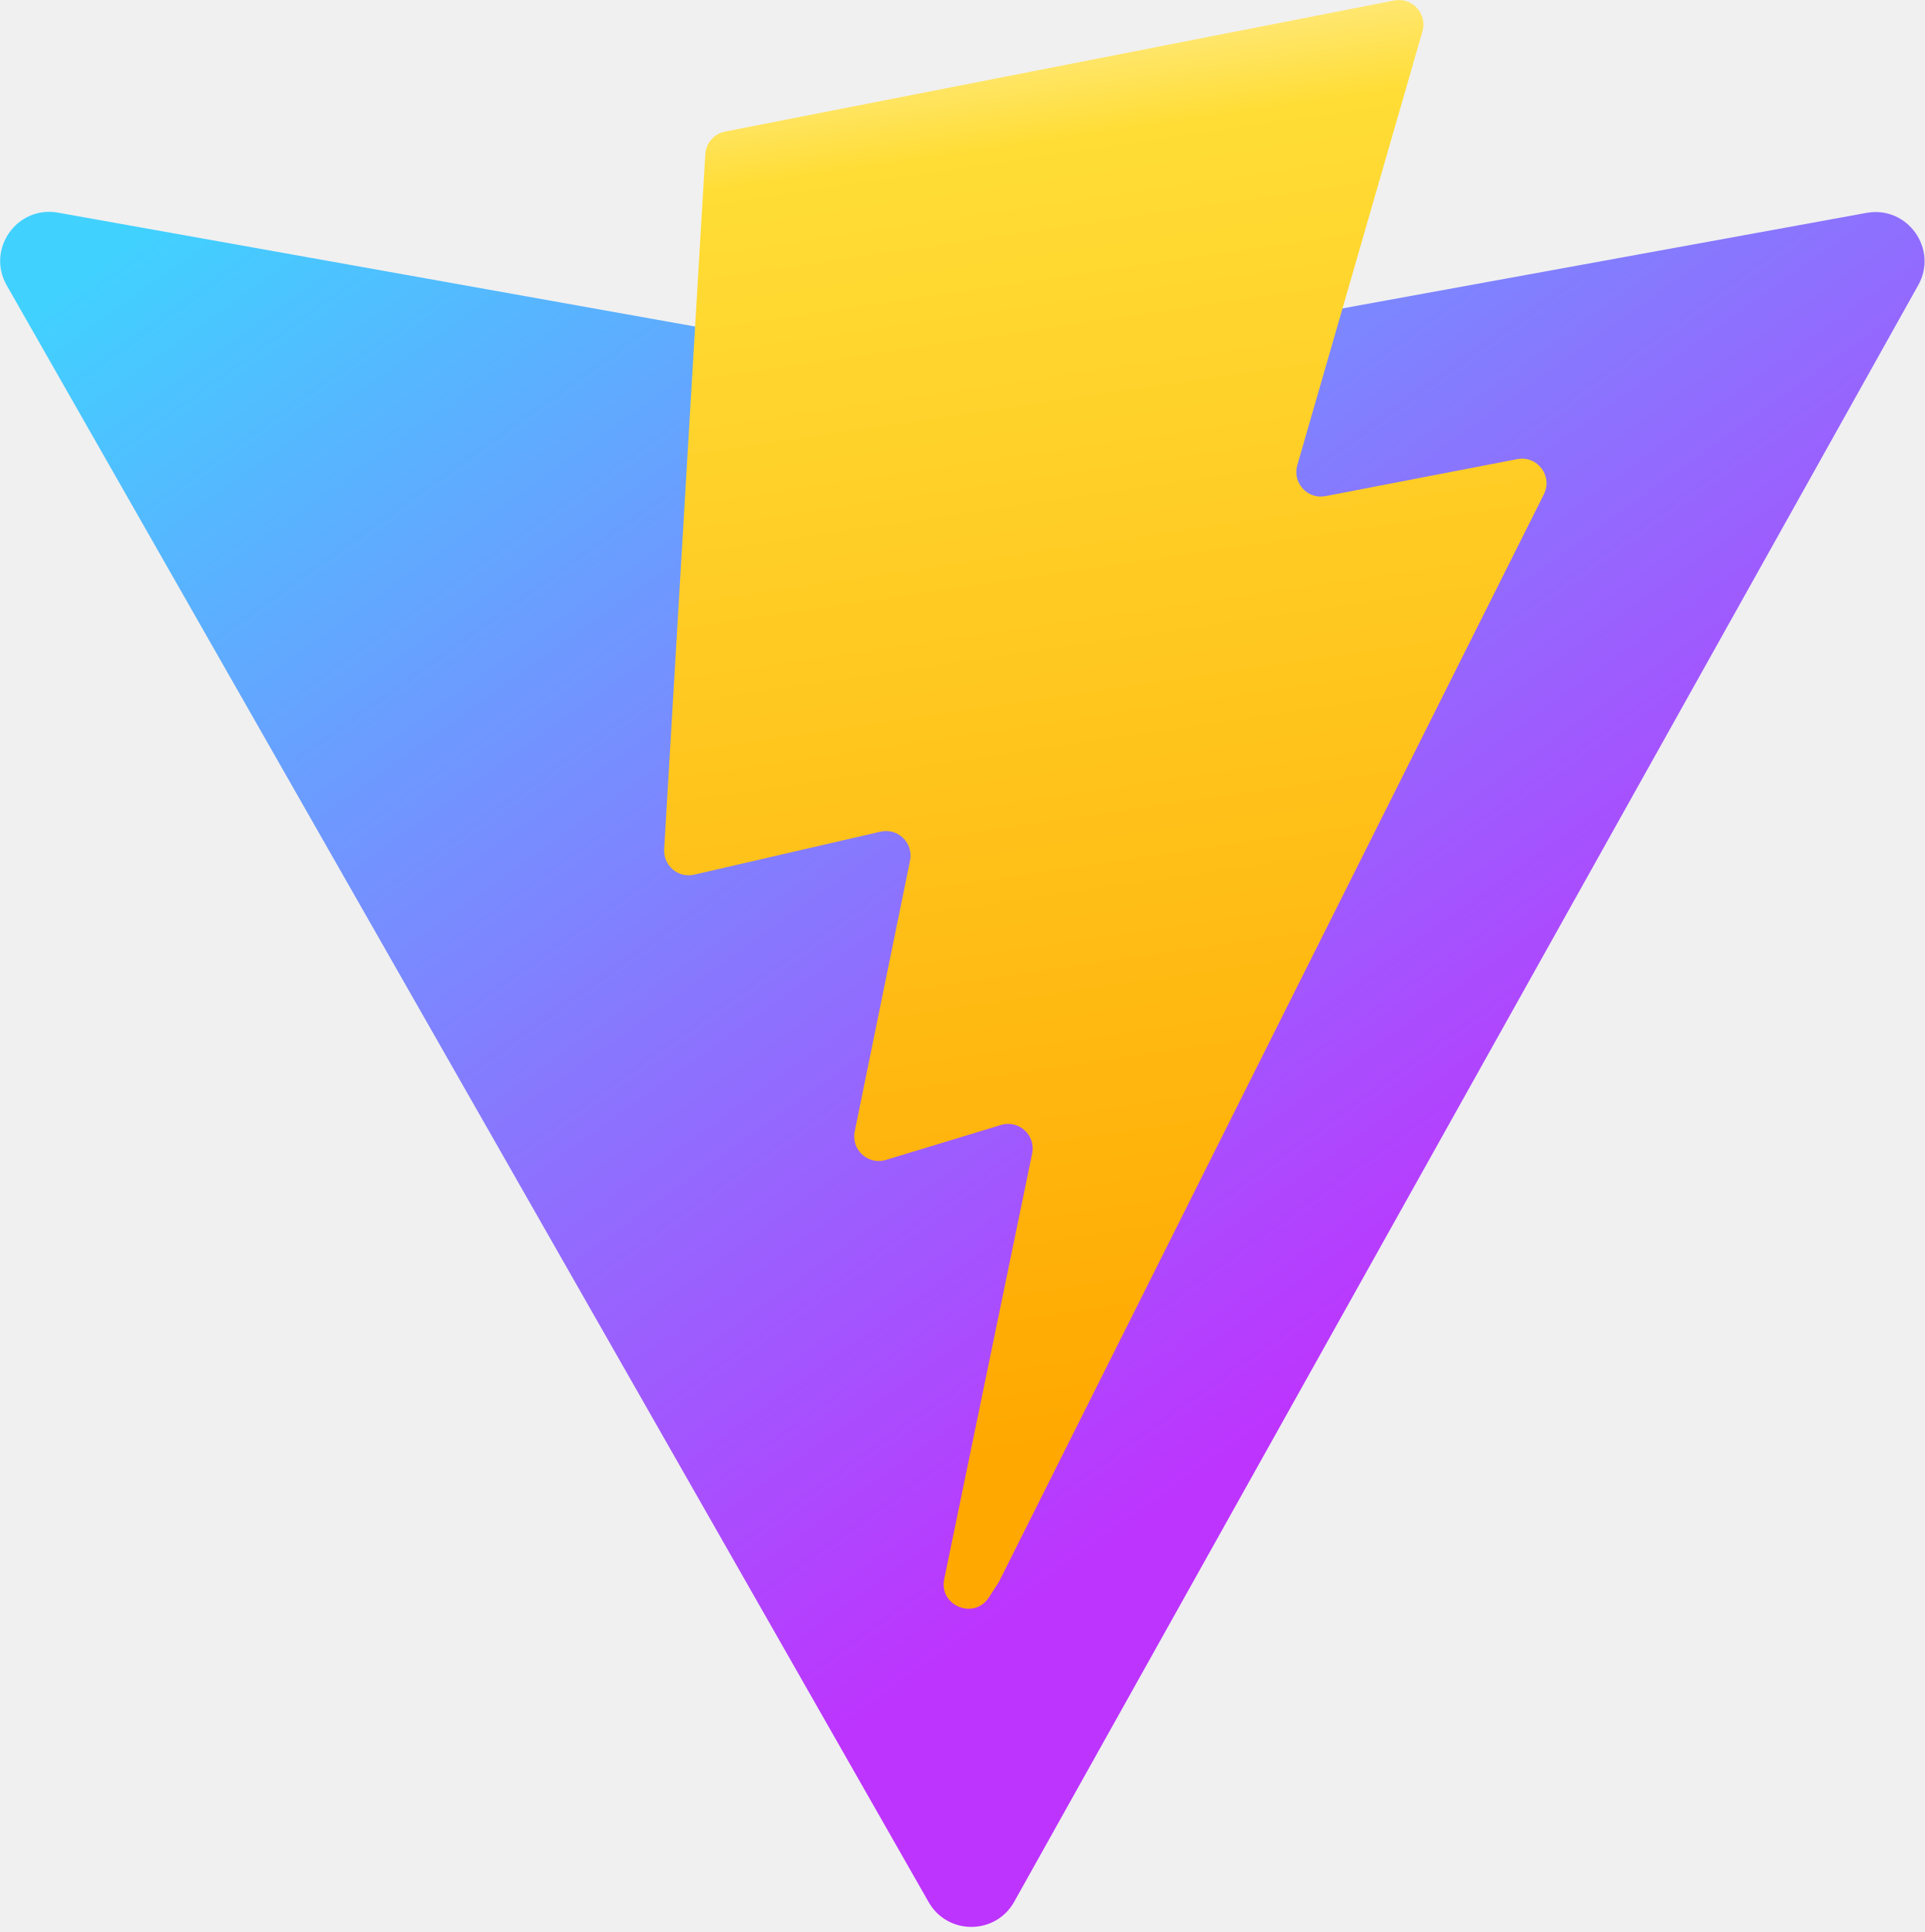
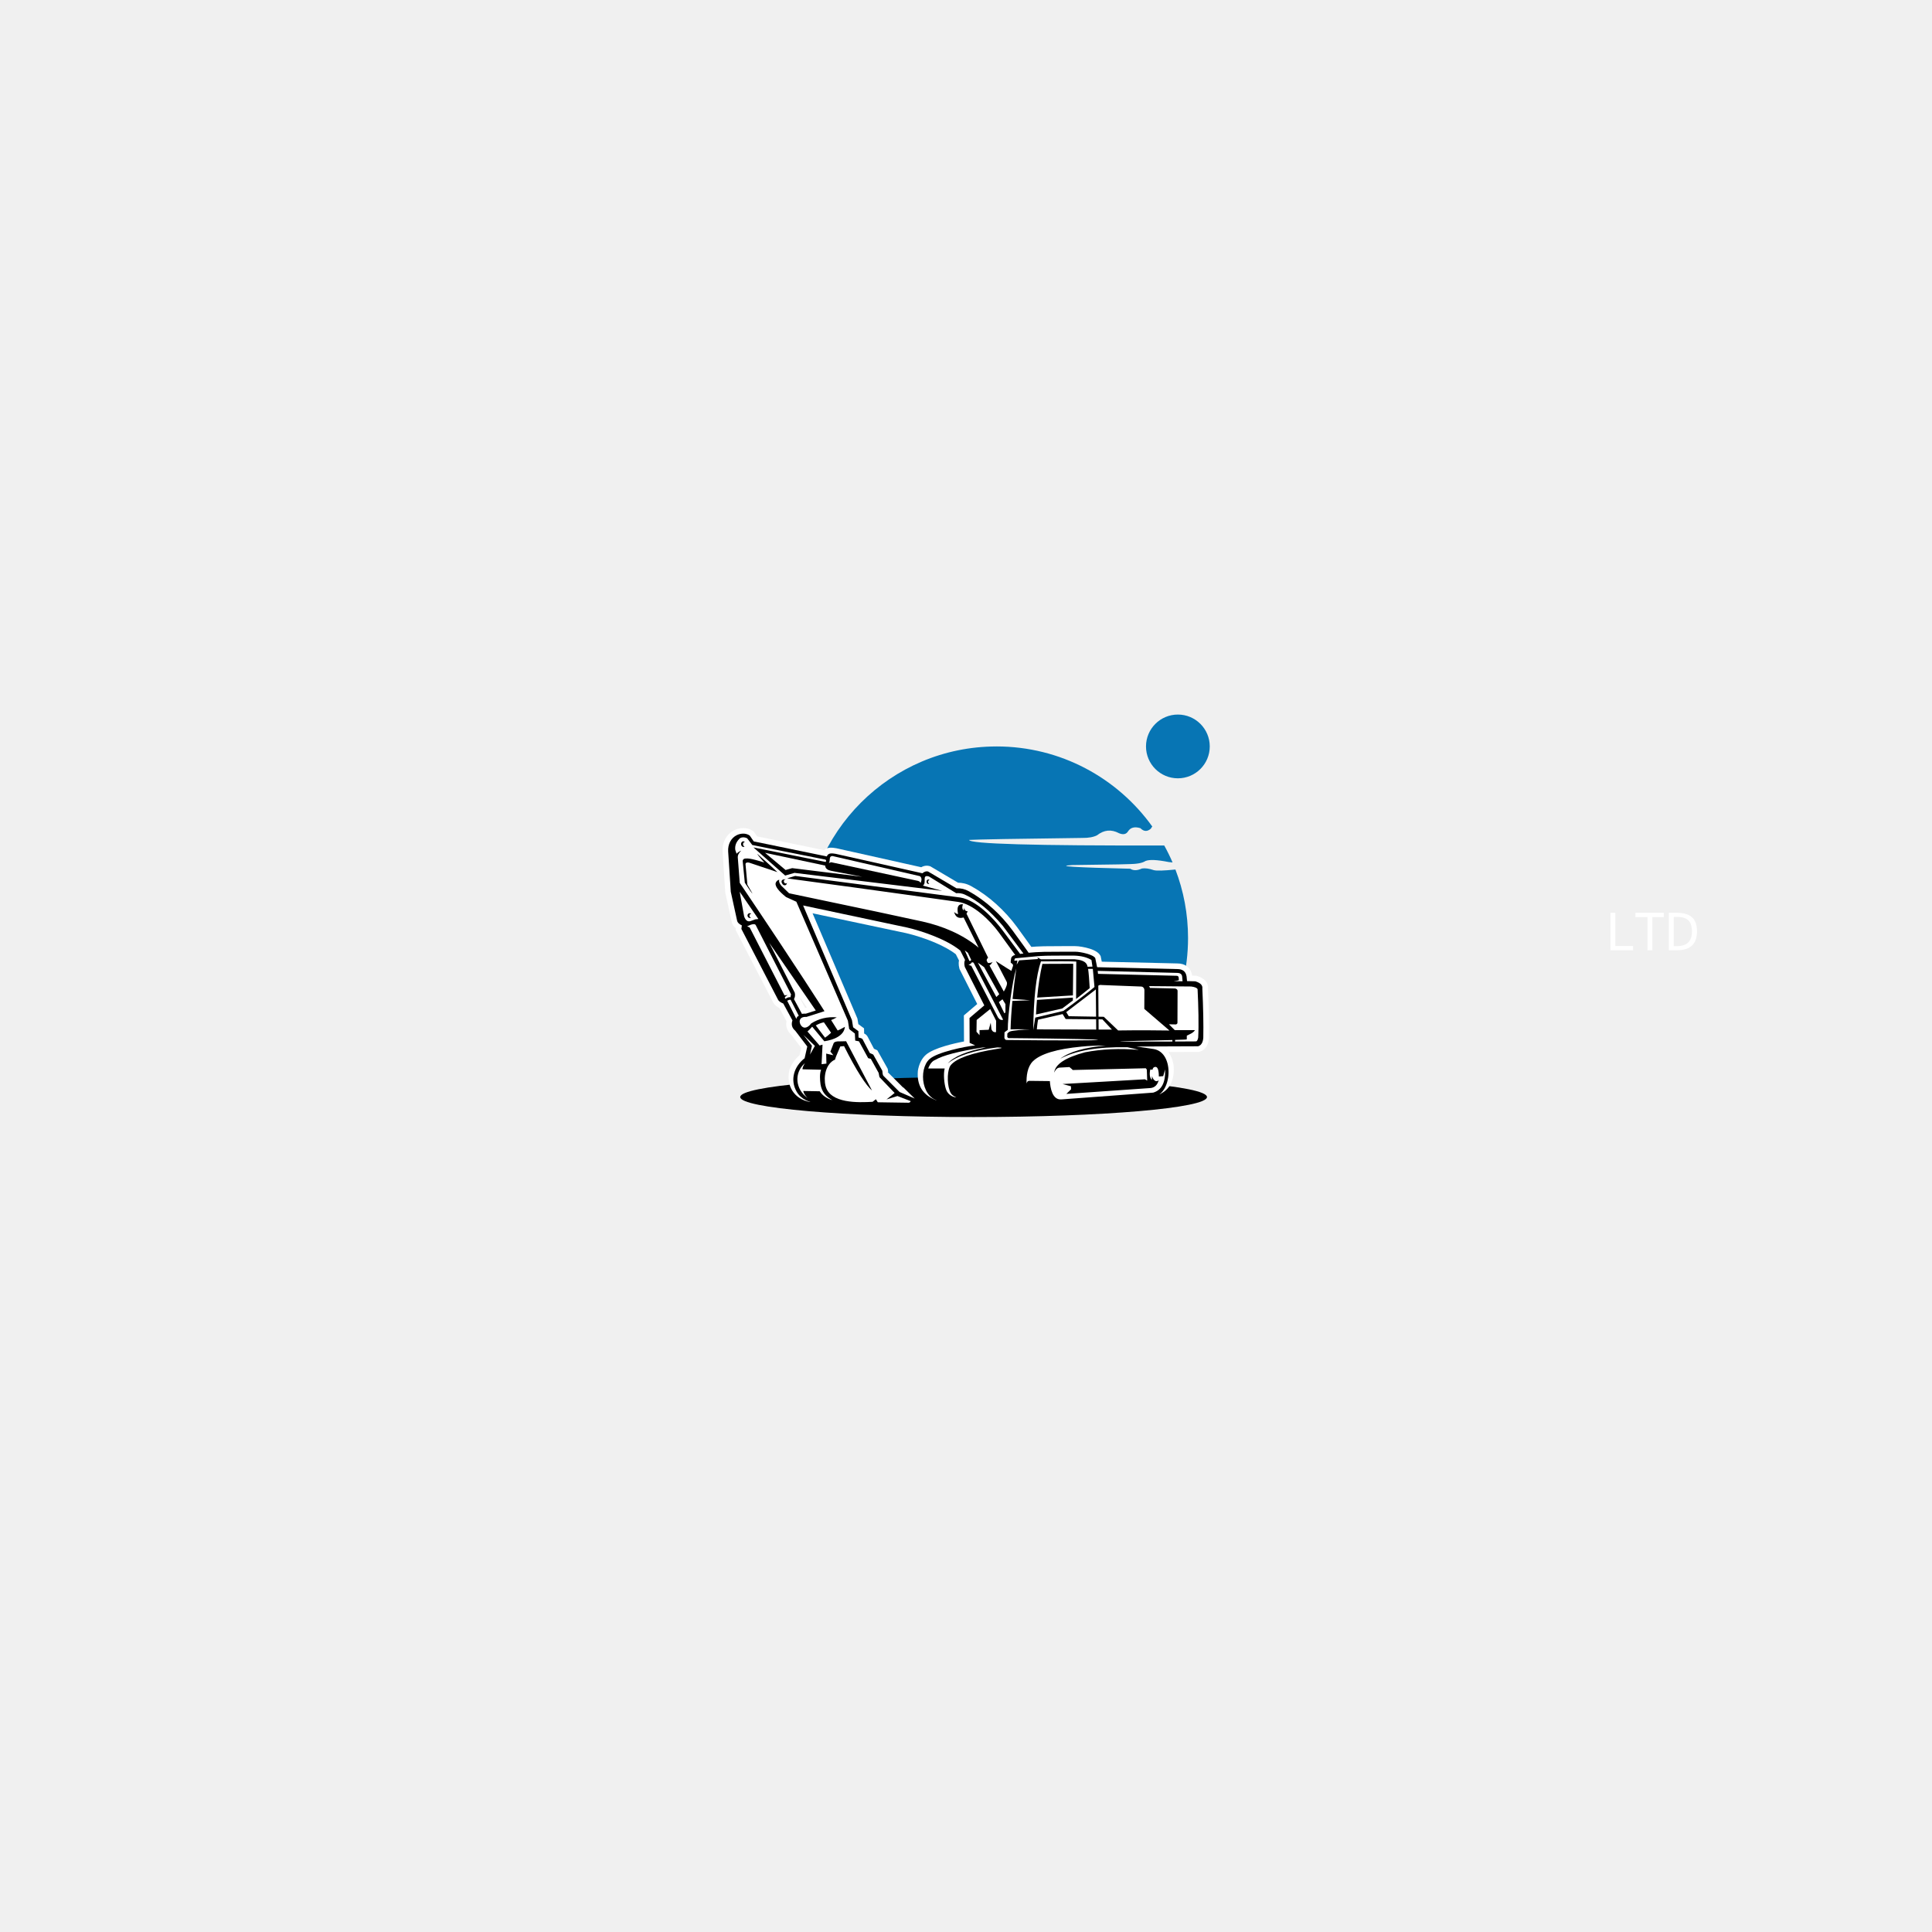
- <svg xmlns="http://www.w3.org/2000/svg" aria-hidden="true" role="img" class="iconify iconify--logos" width="31.88" height="32" preserveAspectRatio="xMidYMid meet" viewBox="0 0 256 257">
+ <svg xmlns="http://www.w3.org/2000/svg" width="500" zoomAndPan="magnify" viewBox="0 0 375 375" height="500" preserveAspectRatio="xMidYMid meet" version="1.2">
  <defs>
-     <linearGradient id="IconifyId1813088fe1fbc01fb466" x1="-.828%" x2="57.636%" y1="7.652%" y2="78.411%">
-       <stop offset="0%" stop-color="#41D1FF" />
-       <stop offset="100%" stop-color="#BD34FE" />
-     </linearGradient>
-     <linearGradient id="IconifyId1813088fe1fbc01fb467" x1="43.376%" x2="50.316%" y1="2.242%" y2="89.03%">
-       <stop offset="0%" stop-color="#FFEA83" />
-       <stop offset="8.333%" stop-color="#FFDD35" />
-       <stop offset="100%" stop-color="#FFA800" />
-     </linearGradient>
+     <clipPath id="9502b917fc">
+       <path d="M 156 144.883 L 231 144.883 L 231 212 L 156 212 Z M 156 144.883 " />
+     </clipPath>
+     <clipPath id="c1e69b9c64">
+       <path d="M 143 209 L 234.688 209 L 234.688 216.883 L 143 216.883 Z M 143 209 " />
+     </clipPath>
+     <clipPath id="af72b6d8d1">
+       <path d="M 140.188 160 L 234.688 160 L 234.688 214 L 140.188 214 Z M 140.188 160 " />
+     </clipPath>
+     <clipPath id="078bff04ec">
+       <path d="M 222.438 138.695 L 234.812 138.695 L 234.812 151.07 L 222.438 151.07 Z M 222.438 138.695 " />
+     </clipPath>
+     <clipPath id="9ed76140de">
+       <path d="M 228.625 138.695 C 225.207 138.695 222.438 141.469 222.438 144.883 C 222.438 148.301 225.207 151.07 228.625 151.07 C 232.043 151.07 234.812 148.301 234.812 144.883 C 234.812 141.469 232.043 138.695 228.625 138.695 Z M 228.625 138.695 " />
+     </clipPath>
  </defs>
-   <path fill="url(#IconifyId1813088fe1fbc01fb466)" d="M255.153 37.938L134.897 252.976c-2.483 4.44-8.862 4.466-11.382.048L.875 37.958c-2.746-4.814 1.371-10.646 6.827-9.67l120.385 21.517a6.537 6.537 0 0 0 2.322-.004l117.867-21.483c5.438-.991 9.574 4.796 6.877 9.62Z" />
-   <path fill="url(#IconifyId1813088fe1fbc01fb467)" d="M185.432.063L96.44 17.501a3.268 3.268 0 0 0-2.634 3.014l-5.474 92.456a3.268 3.268 0 0 0 3.997 3.378l24.777-5.718c2.318-.535 4.413 1.507 3.936 3.838l-7.361 36.047c-.495 2.426 1.782 4.5 4.151 3.78l15.304-4.649c2.372-.72 4.652 1.36 4.15 3.788l-11.698 56.621c-.732 3.542 3.979 5.473 5.943 2.437l1.313-2.028l72.516-144.72c1.215-2.423-.88-5.186-3.54-4.672l-25.505 4.922c-2.396.462-4.435-1.77-3.759-4.114l16.646-57.705c.677-2.35-1.37-4.583-3.769-4.113Z" />
+   <g id="9bc8c499ee">
+     <g clip-rule="nonzero" clip-path="url(#9502b917fc)">
+       <path style=" stroke:none;fill-rule:evenodd;fill:#0775b4;fill-opacity:1;" d="M 193.414 144.887 C 172.879 144.887 156.23 161.535 156.23 182.07 C 156.23 194.125 161.969 204.84 170.859 211.629 L 215.969 211.629 C 224.859 204.836 230.598 194.125 230.598 182.07 C 230.598 177.387 229.73 172.902 228.148 168.773 C 225.883 169.004 224.484 169.043 223.949 168.895 C 223.047 168.582 222.273 168.473 221.637 168.578 C 220.746 168.992 219.996 169.008 219.387 168.621 C 208.559 168.363 204.793 168.125 208.094 167.906 C 215.945 167.824 220.09 167.738 220.527 167.645 C 221.219 167.57 221.746 167.438 222.102 167.25 C 222.672 166.844 223.984 166.82 226.035 167.172 C 226.609 167.297 227.133 167.375 227.594 167.402 C 227.109 166.273 226.57 165.176 225.977 164.109 C 200.746 164.16 188.121 163.801 188.109 163.027 C 189.742 162.934 197.059 162.801 210.07 162.641 C 211.285 162.656 212.242 162.484 212.934 162.129 C 214.293 161.066 215.715 160.93 217.195 161.727 C 218.02 162.07 218.605 161.941 218.969 161.34 C 219.445 160.609 220.238 160.41 221.348 160.746 C 222.016 161.426 222.695 161.453 223.387 160.836 C 223.465 160.676 223.559 160.539 223.66 160.43 C 216.914 151.016 205.883 144.883 193.418 144.883 Z M 193.414 144.887 " />
+     </g>
+     <g clip-rule="nonzero" clip-path="url(#c1e69b9c64)">
+       <path style=" stroke:none;fill-rule:evenodd;fill:#000000;fill-opacity:1;" d="M 188.973 209.051 C 213.992 209.051 234.273 210.789 234.273 212.934 C 234.273 215.078 213.988 216.816 188.973 216.816 C 163.953 216.816 143.676 215.078 143.676 212.934 C 143.676 210.789 163.957 209.051 188.973 209.051 Z M 188.973 209.051 " />
+     </g>
+     <g clip-rule="nonzero" clip-path="url(#af72b6d8d1)">
+       <path style=" stroke:none;fill-rule:evenodd;fill:#ffffff;fill-opacity:1;" d="M 146.414 161.555 L 146.953 162.34 L 159.969 165.016 C 160.613 164.371 161.531 164.516 162.344 164.648 L 162.348 164.648 L 162.426 164.664 L 178.812 168.328 C 178.965 168.242 179.117 168.176 179.277 168.125 C 179.66 168.008 180.039 168 180.418 168.105 L 180.57 168.145 L 180.688 168.219 L 185.949 171.328 C 186.379 171.34 186.77 171.383 187.152 171.473 C 187.637 171.586 188.102 171.77 188.586 172.043 C 190.289 172.992 191.891 174.152 193.352 175.469 C 194.871 176.836 196.246 178.359 197.43 179.977 C 198.777 181.82 199.715 183.121 200.188 183.793 C 200.48 183.77 200.812 183.746 201.16 183.723 C 201.645 183.695 202.176 183.672 202.645 183.668 C 204.352 183.652 205.652 183.645 206.645 183.641 C 207.625 183.637 208.293 183.641 208.746 183.645 C 209.402 183.648 210.59 183.84 211.555 184.148 C 212.441 184.434 213.23 184.863 213.551 185.441 L 213.633 185.586 L 213.668 185.75 L 213.852 186.66 L 228.504 187.004 C 229.273 187 229.91 187.191 230.406 187.578 C 230.938 187.988 231.27 188.578 231.395 189.34 L 231.398 189.363 L 232.035 189.383 L 232.184 189.387 L 232.316 189.426 C 233 189.629 233.527 189.914 233.887 190.289 C 234.336 190.754 234.535 191.305 234.473 191.934 C 234.555 193.758 234.617 195.473 234.645 197.07 C 234.676 198.676 234.68 200.137 234.652 201.457 L 234.652 201.523 C 234.605 202.152 234.449 202.684 234.188 203.105 C 233.879 203.617 233.441 203.957 232.875 204.129 L 232.719 204.176 L 232.555 204.176 L 226.777 204.195 C 227.066 204.594 227.305 205.047 227.48 205.535 C 227.613 205.906 227.719 206.301 227.789 206.703 C 228.039 209.555 227.133 211.449 225.07 212.402 C 225.07 212.402 213.598 211.891 190.648 210.871 C 190.648 210.871 187.645 211.754 181.645 213.527 C 179.082 212.531 177.918 210.633 178.16 207.828 C 178.359 206.594 178.883 205.469 179.711 204.738 C 180.469 204.07 181.883 203.488 183.434 203.027 C 184.648 202.664 185.969 202.363 187.113 202.148 L 187.09 197.602 L 187.086 197.09 L 187.469 196.766 L 189.68 194.879 L 186.289 188.176 L 186.242 188.078 L 186.211 187.961 C 186.113 187.59 186.07 187.238 186.082 186.91 C 186.086 186.746 186.105 186.586 186.141 186.434 L 185.523 185.215 C 184.484 184.398 183.105 183.664 181.672 183.043 C 179.59 182.137 177.402 181.477 175.898 181.125 L 157.719 177.27 L 166.375 197.582 L 166.426 197.703 L 166.449 197.832 L 166.605 198.785 L 167.273 199.277 L 167.707 199.594 L 167.719 200.141 L 167.727 200.594 C 168.012 200.734 168.223 200.918 168.359 201.141 L 168.395 201.203 L 169.637 203.562 L 169.949 203.707 L 170.285 203.855 L 170.461 204.168 L 172.219 207.297 L 172.297 207.438 L 172.336 207.617 C 172.375 207.809 172.387 207.945 172.398 208.086 L 172.355 208.09 L 172.352 208.086 L 172.297 208.09 L 172.352 208.086 C 172.293 208.066 172.211 208.008 172.293 208.086 L 172.301 208.094 L 175.258 211.055 L 175.375 211.102 L 177.559 213.242 C 177.559 213.242 170.789 213.465 157.254 213.902 C 154.137 213.371 152.48 210.68 153.238 207.617 C 153.617 206.555 154.297 205.59 155.199 204.812 L 155.523 203.395 L 153.566 200.824 C 153.129 200.434 152.84 199.98 152.699 199.465 C 152.59 199.062 152.578 198.641 152.66 198.207 L 151.262 195.645 C 151.07 195.547 150.902 195.445 150.754 195.336 C 150.453 195.113 150.223 194.859 150.074 194.57 L 150.07 194.566 L 142.945 180.816 L 142.785 180.512 L 142.832 180.184 C 142.727 180.102 142.633 180.016 142.551 179.926 C 142.254 179.613 142.07 179.25 142 178.848 L 140.789 173.324 L 140.773 173.254 L 140.766 173.16 L 140.258 165.344 C 140.195 164.449 140.383 163.586 140.77 162.859 C 141.168 162.105 141.777 161.492 142.551 161.121 C 143.078 160.867 143.73 160.707 144.391 160.727 C 144.988 160.746 145.602 160.91 146.137 161.281 L 146.301 161.398 L 146.418 161.566 Z M 156.609 195.543 L 155.352 193.711 C 155.34 193.758 155.328 193.809 155.312 193.855 L 156.281 195.645 L 156.289 195.645 Z M 152.57 167.516 L 152.738 167.66 L 152.953 167.598 Z M 152.57 167.516 " />
+     </g>
+     <path style=" stroke:none;fill-rule:evenodd;fill:#000000;fill-opacity:1;" d="M 145.516 162.176 L 146.301 163.316 L 160.484 166.234 C 160.754 165.488 161.531 165.621 162.191 165.727 C 173.422 168.238 179.035 169.5 179.035 169.5 C 179.422 169.176 179.789 169.059 180.133 169.156 C 183.895 171.379 185.645 172.414 185.645 172.414 C 186.574 172.402 187.27 172.559 188.059 172.996 C 191.383 174.848 194.305 177.555 196.547 180.617 C 198.562 183.363 199.66 184.93 199.66 184.93 C 200.246 184.871 201.688 184.766 202.652 184.754 C 206.078 184.723 207.84 184.727 208.738 184.73 C 209.73 184.734 212.199 185.262 212.59 185.969 C 212.863 187.312 212.949 187.73 212.949 187.73 C 223.309 187.973 228.484 188.098 228.484 188.098 C 229.547 188.086 230.156 188.559 230.312 189.516 C 230.375 190.125 230.402 190.43 230.402 190.43 C 231.469 190.461 232.004 190.473 232.004 190.473 C 233.008 190.77 233.465 191.242 233.375 191.891 C 233.547 195.637 233.613 198.816 233.559 201.438 C 233.488 202.352 233.152 202.898 232.555 203.082 C 224.543 203.113 220.543 203.129 220.543 203.129 C 222.094 203.355 223.242 203.492 223.973 203.625 C 228.078 204.355 227.496 212.539 223.773 212.914 C 218.441 213.473 212.801 213.965 206.844 214.391 C 206.191 214.434 205.602 214.445 204.949 214.445 C 203.031 214.445 201.934 214.445 201.25 214.445 C 200.434 214.445 199.609 214.227 199.121 213.406 C 190.441 213.742 186.355 213.898 186.355 213.898 C 184.562 213.84 183.617 213.812 182.926 213.789 C 178.84 213.66 178.184 207.531 180.434 205.555 C 181.953 204.219 187.227 203.133 189.277 202.91 C 188.562 202.578 188.203 202.41 188.203 202.41 C 188.191 199.195 188.184 197.59 188.184 197.59 L 191.051 195.145 L 187.266 187.676 C 187.125 187.133 187.141 186.688 187.312 186.324 C 186.641 185 186.391 184.504 186.391 184.504 C 183.711 182.293 178.82 180.672 176.121 180.047 C 162.625 177.184 155.883 175.75 155.883 175.75 C 162.203 190.582 165.363 198 165.363 198 C 165.516 198.93 165.59 199.395 165.59 199.395 C 166.277 199.898 166.617 200.148 166.617 200.148 C 166.633 200.969 166.641 201.383 166.641 201.383 C 167.086 201.48 167.348 201.59 167.418 201.699 C 168.359 203.496 168.832 204.395 168.832 204.395 C 169.277 204.594 169.496 204.691 169.496 204.691 C 170.672 206.781 171.254 207.82 171.254 207.82 C 171.324 208.172 171.27 208.613 171.504 208.848 C 173.578 210.918 174.613 211.957 174.613 211.957 C 176.98 212.984 178.168 213.496 178.168 213.496 C 178.031 213.934 177.699 214.453 177.426 214.695 C 172.711 214.766 169.965 214.73 169.965 214.73 C 166.02 214.793 162.363 214.652 159 214.297 C 157.109 214.016 155.477 213.379 154.625 211.891 C 153.293 209.559 154.145 206.973 156.176 205.406 C 156.48 204.078 156.691 203.125 156.691 203.125 C 155.141 201.086 154.359 200.062 154.359 200.062 C 153.719 199.535 153.535 198.863 153.812 198.055 C 152.625 195.875 152.035 194.789 152.035 194.789 C 151.5 194.566 151.168 194.324 151.027 194.059 C 146.277 184.891 143.902 180.305 143.902 180.305 C 143.965 179.848 143.992 179.621 143.992 179.621 C 143.426 179.359 143.117 179.027 143.055 178.613 C 142.25 174.93 141.844 173.086 141.844 173.086 C 141.574 168.965 141.406 166.363 141.336 165.27 C 141.246 163.891 141.898 162.637 143.016 162.098 C 143.727 161.75 144.738 161.645 145.512 162.176 Z M 160.137 201.414 C 160.5 201.172 160.895 200.855 161.312 200.457 L 159.918 198.426 C 159.367 198.539 158.844 198.746 158.348 199.039 L 160.141 201.41 Z M 158.34 196.133 L 149.309 182.996 C 152.688 189.605 154.266 192.691 154.266 192.691 C 154.395 193.223 154.258 193.711 154.105 193.926 C 155.133 195.832 155.648 196.781 155.648 196.781 L 155.656 196.789 C 156.008 196.746 156.262 196.73 156.422 196.75 L 158.34 196.137 Z M 189.805 186.855 C 190.324 187.207 191.027 187.738 191.027 187.738 C 193.051 191.363 193.953 192.977 193.953 192.977 C 193.57 193.328 193.395 193.523 193.395 193.523 C 191.277 189.637 189.805 186.855 189.805 186.855 Z M 148.5 165.531 L 152.484 168.867 C 153.336 168.625 153.762 168.504 153.762 168.504 L 167.375 170.184 C 163.027 169.348 161.812 169.117 161.34 169.027 C 160.703 168.902 160.195 168.621 160.164 168.008 Z M 148.5 165.531 " />
+     <path style=" stroke:none;fill-rule:evenodd;fill:#ffffff;fill-opacity:1;" d="M 146.242 164.484 C 150.352 168.125 152.406 169.945 152.406 169.945 C 152.406 169.945 153.004 169.77 154.207 169.422 L 182.875 172.914 L 179.137 171.895 C 179.953 171.348 178.828 169.668 180.316 170.129 C 180.316 170.129 182.074 171.207 185.598 173.371 C 186.117 173.309 186.766 173.41 187.238 173.625 C 189.82 174.805 192.137 176.754 194.617 179.672 C 194.617 179.672 195.855 181.336 198.645 185.082 C 198.406 185.102 198.195 185.125 198.004 185.152 L 194.691 180.699 C 192.855 178.227 189.555 174.738 186.395 174.207 C 186.395 174.207 175.594 172.785 154.336 170.016 C 153.789 170.168 152.793 170.496 152.793 170.496 C 172.098 173.082 183.715 174.758 185.957 175.059 C 188.906 175.449 192.18 178.668 193.875 180.992 C 195.531 183.266 196.574 184.715 197.043 185.352 C 196.711 185.438 196.664 185.488 196.504 185.609 C 196.246 185.805 196.242 186.012 196.172 186.773 C 196.148 186.969 196.75 187.055 196.617 187.5 C 196.562 187.68 196.484 187.863 196.305 188.449 C 196.305 188.449 195.031 187.676 193.293 186.547 C 193.293 186.547 194.211 188.223 195.398 190.566 C 195.566 190.91 195.383 191.539 194.84 192.457 C 194.84 192.457 194.039 191.004 192.062 187.395 C 192.238 187.297 192.445 187.066 192.68 186.707 C 192.434 186.859 192.129 186.93 191.766 186.914 C 191.766 186.914 191.691 186.781 191.535 186.523 C 191.469 186.32 191.555 186.109 191.789 185.883 C 191.789 185.883 190.391 183.035 187.598 177.34 C 187.598 177.34 187.676 177.188 187.836 176.883 C 187.406 176.867 187.184 176.625 187.176 176.152 C 187.176 176.152 187.137 176.336 187.062 176.699 C 186.754 176.508 186.703 176.109 186.898 175.512 C 185.98 175.445 185.672 176.074 185.965 177.406 C 185.805 177.445 185.547 177.316 185.188 177.02 C 185.473 177.953 185.941 178.344 187.039 178.09 C 187.039 178.09 188.012 180.07 189.949 183.941 C 186.84 181.344 182.953 179.738 179.027 178.863 C 175.816 178.145 167.195 176.316 153.16 173.383 C 153.16 173.383 152.66 172.895 151.656 171.922 C 151.273 171.461 151.141 171.07 151.266 170.754 C 150.891 170.832 150.645 171.07 150.535 171.465 C 150.465 172.082 151.141 172.965 152.566 174.113 C 152.566 174.113 153.238 174.418 154.574 175.027 C 154.574 175.027 157.91 182.727 164.578 198.121 C 164.578 198.121 164.645 198.562 164.785 199.445 C 164.758 199.598 164.828 199.742 164.992 199.879 C 164.992 199.879 165.301 200.121 165.93 200.609 C 165.93 200.609 165.949 201.066 165.996 201.98 C 165.996 201.98 166.238 202.027 166.727 202.121 C 166.727 202.121 167.32 203.207 168.508 205.387 C 168.508 205.387 168.684 205.43 169.031 205.523 C 169.031 205.523 169.535 206.43 170.539 208.242 C 170.539 208.242 170.59 208.516 170.699 209.062 C 170.699 209.062 171.684 210.09 173.645 212.148 C 173.645 212.148 173.121 212.566 172.066 213.402 C 172.066 213.402 172.777 213.184 174.195 212.738 C 174.195 212.738 175.047 213.066 176.754 213.723 C 176.715 213.902 176.586 214.012 176.363 214.039 C 176.363 214.039 174.371 214.012 170.379 213.949 C 170.379 213.949 170.254 213.75 170.012 213.359 C 170.012 213.359 169.797 213.527 169.371 213.859 C 166.656 214.012 161.09 214.238 160.238 210.77 C 159.824 209.086 160.203 206.465 162.129 205.641 C 162 205.719 162.324 204.875 163.098 203.117 C 163.301 203.094 163.551 203.074 163.828 203.047 C 166.289 207.969 168.137 210.699 169.258 211.672 C 169.258 211.672 167.582 208.48 164.23 202.102 C 164.23 202.102 163.832 202.109 163.039 202.129 C 162.41 202.094 162.004 202.203 161.828 202.445 C 161.828 202.445 161.605 203.016 161.164 204.16 C 161.133 204.059 161.328 204.281 161.758 204.824 C 161.758 204.824 161.293 204.719 160.363 204.504 C 160.363 204.504 160.379 205.152 160.406 206.445 C 160.406 206.445 160.098 206.484 159.469 206.562 C 159.469 206.562 159.531 205.301 159.652 202.77 C 159.652 202.77 159.461 202.82 159.082 202.93 C 159.082 202.93 158.301 202.023 156.73 200.211 C 157.031 199.949 157.332 199.641 157.645 199.277 C 157.645 199.277 158.43 200.219 160 202.109 C 161.852 201.84 163.84 201.016 163.996 199.309 C 163.996 199.309 163.039 199.852 162.594 200.02 C 162.594 200.02 162.297 199.551 161.32 197.992 C 161.586 197.902 161.953 197.727 162.418 197.469 C 160.602 197.312 158.941 197.703 157.441 198.656 C 156.977 199.305 156.145 199.863 155.512 199.078 C 155.016 198.461 155.008 197.289 156.551 197.379 C 156.551 197.379 157.711 197.008 160.031 196.27 C 160.031 196.27 154.52 187.566 143.586 171.367 C 143.586 171.367 143.488 170.102 143.199 166.367 C 143.184 165.98 143.406 165.559 143.863 165.113 C 143.52 165.25 143.227 165.445 142.969 165.707 C 142.969 165.707 142.887 165.461 142.719 164.973 C 142.602 164.125 142.91 163.359 143.645 162.68 C 144.055 162.461 144.512 162.469 145.016 162.703 C 145.016 162.703 145.352 163.141 146.02 164.016 C 155.477 165.902 160.203 166.848 160.203 166.848 C 160.391 166.922 160.379 167.148 160.262 167.305 C 150.914 165.426 146.234 164.484 146.234 164.484 Z M 144.566 171.332 C 146.328 174.004 146.496 174.137 145.07 171.723 C 145.07 171.723 144.945 170.391 144.703 167.727 C 144.723 167.453 144.953 167.355 145.387 167.43 C 145.387 167.43 147.223 168.047 150.895 169.281 C 150.895 169.281 148.953 167.441 147.215 165.934 C 146.5 165.254 147.641 166.641 148.352 167.414 C 145.473 166.5 144.977 166.633 144.977 166.633 C 144.484 166.594 144.211 166.746 144.152 167.09 C 144.43 169.922 144.566 171.336 144.566 171.336 Z M 158.172 203.008 C 156.68 201.578 155.934 200.859 155.934 200.859 C 157.043 202.27 157.594 202.977 157.594 202.977 C 157.348 204.117 157.227 204.688 157.227 204.688 C 157.859 203.566 158.172 203.008 158.172 203.008 Z M 153.539 192.992 C 153.469 193.375 153.43 193.562 153.43 193.562 C 153.18 193.508 152.852 193.609 152.449 193.871 C 152.449 193.871 152.418 193.812 152.359 193.699 C 152.266 193.578 152.445 193.391 152.895 193.141 C 152.895 193.141 152.688 193.16 152.277 193.207 C 152.277 193.207 150.023 188.812 145.516 180.027 C 145.516 180.027 145.348 179.953 145.012 179.801 C 145.996 179.316 146.559 179.25 146.703 179.594 C 151.117 188.273 153.539 192.988 153.539 192.988 Z M 146.582 178.449 C 146.996 178.406 147.203 178.383 147.203 178.383 C 147.203 178.383 145.992 176.617 143.57 173.082 C 144.148 176.281 144.438 177.879 144.438 177.879 C 144.703 178.637 145.105 178.945 145.648 178.793 C 146.277 178.566 146.586 178.453 146.586 178.453 Z M 145.516 177.238 C 145.637 177.238 145.746 177.293 145.828 177.375 C 145.824 177.375 145.812 177.375 145.805 177.375 C 145.609 177.375 145.457 177.539 145.465 177.746 C 145.469 177.934 145.605 178.086 145.777 178.113 C 145.711 178.156 145.633 178.184 145.543 178.184 C 145.297 178.184 145.094 177.973 145.086 177.715 C 145.082 177.457 145.273 177.246 145.52 177.246 Z M 144.266 163.297 C 144.387 163.297 144.5 163.355 144.582 163.453 C 144.574 163.453 144.562 163.453 144.555 163.453 C 144.359 163.453 144.211 163.645 144.219 163.879 C 144.223 164.094 144.355 164.273 144.527 164.305 C 144.461 164.355 144.383 164.387 144.297 164.387 C 144.051 164.387 143.848 164.141 143.84 163.844 C 143.832 163.543 144.027 163.301 144.27 163.301 Z M 180.184 170.703 C 180.281 170.703 180.371 170.75 180.438 170.828 C 180.43 170.828 180.422 170.828 180.414 170.828 C 180.258 170.828 180.137 170.984 180.141 171.176 C 180.145 171.348 180.254 171.492 180.395 171.516 C 180.34 171.555 180.273 171.582 180.207 171.582 C 180.008 171.582 179.844 171.383 179.836 171.145 C 179.828 170.902 179.984 170.707 180.184 170.707 Z M 152.777 171.344 C 152.656 171.617 152.594 171.754 152.594 171.754 C 152.219 171.945 151.926 171.793 151.715 171.297 C 151.625 170.844 151.891 170.641 152.512 170.68 C 152.082 170.809 152.023 171.059 152.328 171.434 C 152.5 171.508 152.648 171.477 152.777 171.344 Z M 152.777 171.344 " />
+     <path style=" stroke:none;fill-rule:evenodd;fill:#ffffff;fill-opacity:1;" d="M 155.043 197.168 C 154.77 197.273 154.617 197.477 154.574 197.773 C 154.574 197.773 153.98 196.594 152.793 194.242 C 153.246 194.004 153.492 193.988 153.523 194.184 C 154.539 196.172 155.043 197.164 155.043 197.164 Z M 155.043 197.168 " />
+     <path style=" stroke:none;fill-rule:evenodd;fill:#ffffff;fill-opacity:1;" d="M 155.902 211.754 C 156.016 212.238 156.301 212.688 156.746 213.102 C 154.438 211.508 154.008 208.312 156.242 206.34 C 155.863 206.965 155.711 207.367 155.785 207.551 C 158.34 207.613 159.371 207.637 159.371 207.637 C 159.07 208.469 159.141 209.543 159.266 210.48 C 159.504 211.953 160.328 212.852 161.566 213.539 C 160.559 213.262 159.625 212.66 159.113 211.816 L 155.902 211.758 Z M 155.902 211.754 " />
+     <path style=" stroke:none;fill-rule:evenodd;fill:#ffffff;fill-opacity:1;" d="M 188.52 186.324 C 188.379 186.516 188.258 186.57 188.141 186.484 C 188.141 186.484 187.852 185.816 187.27 184.477 C 187.668 184.781 187.863 184.934 187.863 184.934 C 188.297 185.863 188.516 186.328 188.516 186.328 Z M 188.52 186.324 " />
+     <path style=" stroke:none;fill-rule:evenodd;fill:#ffffff;fill-opacity:1;" d="M 193.727 197.496 C 194.016 197.906 194.344 198.055 194.707 197.93 C 194.707 197.93 192.801 194.246 188.984 186.875 C 188.945 186.828 188.836 186.793 188.656 186.773 C 188.449 187.086 188.219 187.23 187.969 187.211 C 188.266 187.395 188.449 187.473 188.516 187.438 C 191.988 194.148 193.723 197.5 193.723 197.5 Z M 193.727 197.496 " />
+     <path style=" stroke:none;fill-rule:evenodd;fill:#ffffff;fill-opacity:1;" d="M 195.152 194.895 L 194.574 193.953 L 193.883 194.508 C 194.242 195.254 194.594 195.977 194.953 196.684 L 195.156 196.504 L 195.156 194.898 Z M 192.199 195.855 L 189.57 197.973 C 189.547 199.5 189.535 200.266 189.535 200.266 C 189.934 200.707 190.129 200.93 190.129 200.93 C 190.129 200.273 190.129 199.945 190.129 199.945 C 191.316 199.902 191.906 199.879 191.906 199.879 C 192.098 199.164 192.23 198.707 192.297 198.508 C 192.387 199.359 192.438 199.785 192.438 199.785 C 192.629 200.223 192.922 200.406 193.328 200.332 L 193.352 198.137 Z M 192.199 195.855 " />
+     <path style=" stroke:none;fill-rule:evenodd;fill:#ffffff;fill-opacity:1;" d="M 212.043 187.621 L 211.094 187.648 C 210.91 186.469 209.566 186.289 208.562 186.188 C 208.562 186.188 206.387 186.191 202.039 186.199 C 202.039 186.199 201.812 186.082 201.355 185.844 C 201.355 185.844 201.398 185.945 201.488 186.148 C 201.488 186.148 199.969 186.242 197.812 186.406 L 197.332 187.25 L 197.477 186.434 L 196.871 186.484 C 196.871 186.484 196.895 186.387 196.934 186.188 C 196.961 186.066 197.043 186.004 197.211 185.992 L 201.664 185.57 C 203.336 185.453 205.578 185.496 208.469 185.48 C 209.848 185.523 210.977 185.805 211.848 186.328 C 211.922 186.797 211.984 187.227 212.047 187.629 Z M 212.043 187.621 " />
+     <path style=" stroke:none;fill-rule:evenodd;fill:#ffffff;fill-opacity:1;" d="M 212.434 191.578 C 211.652 192.258 209.52 193.934 206.402 196.215 C 206.402 196.215 204.586 196.648 200.945 197.516 C 200.945 197.516 200.812 198.312 200.555 199.914 C 200.617 193.777 201.113 189.344 202.047 186.605 C 204.984 186.578 207.336 186.559 208.906 186.637 C 208.883 191.484 208.871 193.902 208.871 193.902 C 210.684 192.457 211.512 191.797 211.512 191.797 C 211.43 190.285 211.316 188.836 211.203 188.059 C 211.812 188.059 212.117 188.059 212.117 188.059 C 212.332 190.402 212.438 191.574 212.438 191.574 Z M 208.242 194.203 L 208.246 193.637 L 201.273 194.078 C 201.195 194.988 201.137 195.934 201.09 196.91 C 204.383 196.164 206.184 195.746 206.184 195.746 C 207.711 194.574 208.238 194.203 208.238 194.203 Z M 208.25 193.203 C 208.281 189.215 208.312 187.066 208.312 187.066 C 208.312 187.066 206.316 187.074 202.324 187.09 C 201.871 189.039 201.535 191.215 201.312 193.629 L 208.246 193.207 Z M 208.25 193.203 " />
+     <path style=" stroke:none;fill-rule:evenodd;fill:#ffffff;fill-opacity:1;" d="M 226.977 200.02 C 221.211 199.934 217.031 200.012 217.031 200.012 C 217.031 200.012 216.102 199.125 214.25 197.359 L 213.219 197.34 L 213.18 191.316 C 213.383 191.188 213.586 191.145 213.793 191.191 C 218.941 191.391 221.516 191.488 221.516 191.488 C 221.723 191.477 222.133 191.699 222.129 192.227 C 222.117 194.625 222.109 195.828 222.109 195.828 C 225.562 198.797 226.98 200.016 226.98 200.016 Z M 212.75 197.336 L 207.48 197.246 C 207.508 197.352 207.332 197.086 206.957 196.449 C 206.957 196.449 208.809 195.031 212.508 192.203 C 212.574 192.16 212.641 192.109 212.699 192.047 L 212.75 197.34 Z M 212.75 197.336 " />
+     <path style=" stroke:none;fill-rule:evenodd;fill:#ffffff;fill-opacity:1;" d="M 178.18 170.98 C 178.484 171.07 178.648 171.211 178.668 171.402 C 178.957 170.816 178.922 170.367 178.566 170.066 C 178.566 170.066 172.914 168.766 161.605 166.16 C 160.746 166.164 161.266 167.109 160.863 167.508 C 161.176 167.41 161.332 167.359 161.332 167.359 C 172.562 169.773 178.18 170.98 178.18 170.98 Z M 178.18 170.98 " />
+     <path style=" stroke:none;fill-rule:evenodd;fill:#ffffff;fill-opacity:1;" d="M 231.938 199.957 C 231.586 200.504 230.926 200.742 230.363 201.008 C 230.363 201.008 230.359 201.25 230.348 201.742 C 230.348 201.777 229.434 201.812 228.086 201.848 L 228.086 202.156 C 230.133 202.152 231.762 202.145 232.145 202.133 C 232.328 202.117 232.469 201.879 232.566 201.422 C 232.703 199.051 232.613 195.305 232.449 192 C 232.332 191.742 231.914 191.57 231.195 191.477 C 231.164 191.477 228.434 191.453 222.992 191.406 C 223.176 191.516 223.195 191.754 223.195 191.754 C 226.531 191.828 228.086 191.863 228.086 191.863 C 228.383 191.934 228.543 192.074 228.566 192.297 C 228.551 196.438 228.543 198.512 228.543 198.512 C 228.539 198.676 228.438 198.785 228.238 198.84 C 227.336 198.824 226.887 198.816 226.887 198.816 C 227.641 199.57 228.02 199.949 228.02 199.949 C 230.633 199.949 231.938 199.949 231.938 199.949 Z M 227.562 201.867 C 223.746 201.965 217.367 202.07 217.363 202.184 C 217.363 202.184 223.203 202.176 227.562 202.164 Z M 227.562 201.867 " />
+     <path style=" stroke:none;fill-rule:evenodd;fill:#ffffff;fill-opacity:1;" d="M 213.973 197.859 C 215.207 199.184 215.824 199.844 215.824 199.844 L 213.238 199.836 L 213.23 197.852 Z M 212.773 199.836 L 201.25 199.801 C 201.25 199.801 201.34 198.633 201.488 197.926 C 201.488 197.926 203.008 197.578 206.254 196.832 C 206.648 197.473 206.844 197.793 206.844 197.793 L 212.758 197.848 Z M 212.773 199.836 " />
+     <path style=" stroke:none;fill-rule:evenodd;fill:#ffffff;fill-opacity:1;" d="M 195.34 201.863 C 217.895 202.121 219.957 201.695 195.867 201.496 C 195.75 201.52 195.617 201.469 195.508 201.266 C 195.508 201.266 195.512 201.145 195.523 200.613 C 195.523 200.613 195.781 200.309 196.047 200.207 C 196.484 200.031 198.719 199.816 199.969 199.812 C 197.535 199.746 196.891 199.789 196.152 199.801 C 196.191 198.148 196.312 196.297 196.504 194.281 L 199.977 194.148 L 196.539 193.898 C 196.727 192.039 196.965 190.047 197.262 187.961 C 196.422 190.727 195.598 197.16 195.613 199.895 C 195.188 200.168 194.973 200.387 194.973 200.387 C 194.961 201.102 194.953 201.457 194.953 201.457 C 195.031 201.719 195.16 201.852 195.34 201.859 Z M 195.34 201.863 " />
+     <path style=" stroke:none;fill-rule:evenodd;fill:#ffffff;fill-opacity:1;" d="M 190.672 203.324 C 190.922 203.32 191.16 203.316 191.383 203.312 C 187.637 204.023 185.164 205.059 183.957 206.41 C 185.883 204.887 189.09 203.852 193.566 203.305 C 194.734 203.332 194.699 203.43 193.461 203.598 C 188.637 204.363 185.672 205.402 184.566 206.719 C 183.875 207.539 183.766 210.066 184.316 211.66 C 184.586 212.445 184.98 212.695 185.625 213.008 C 184.934 212.957 183.973 212.477 183.621 211.449 C 183.242 210.336 183.094 208.438 183.363 207.391 C 183.363 207.391 182.402 207.391 180.164 207.391 C 180.504 206.496 180.961 205.941 181.535 205.723 C 182.988 204.859 186.031 204.062 190.676 203.324 Z M 190.672 203.324 " />
+     <path style=" stroke:none;fill-rule:evenodd;fill:#ffffff;fill-opacity:1;" d="M 224.91 209.652 C 224.742 209.836 224.543 209.895 224.316 209.836 C 223.984 209.695 223.75 209.375 223.609 208.875 C 223.609 208.875 223.594 209.117 223.562 209.605 C 223.168 209.199 223.07 208.531 223.266 207.598 C 223.266 207.598 223.414 207.605 223.703 207.621 C 223.762 207.301 223.922 207.125 224.18 207.094 C 224.672 206.992 224.922 207.609 224.934 208.945 C 224.934 208.945 225.215 208.922 225.777 208.879 C 225.777 208.879 225.902 208.445 226.145 207.578 C 226.254 210.094 225.484 211.594 223.836 212.078 C 223.836 212.078 217.891 212.52 205.996 213.395 C 204.246 213.523 203.863 211.137 203.777 209.84 C 203.777 209.84 202.539 209.824 199.785 209.793 C 199.441 209.812 199.367 209.969 199.258 210.316 C 199.199 208.906 199.398 207.078 200.473 206.004 C 201.918 204.559 205.164 203.598 209.926 203.145 C 211.305 203 212.91 202.938 214.734 202.945 C 210.547 203.285 207.57 204.137 205.793 205.496 C 208.738 203.91 213.082 203.164 218.824 203.266 C 219.594 203.422 220.336 203.594 221.051 203.781 C 217.324 203.465 213.852 203.621 210.633 204.238 C 206.797 205.262 204.793 206.578 204.625 208.188 C 204.859 207.637 205.16 207.32 205.539 207.23 C 206.898 207.156 207.574 207.117 207.574 207.117 C 208.02 207.465 208.223 207.656 208.191 207.688 C 217.664 207.457 222.398 207.348 222.398 207.348 C 222.547 207.5 222.617 207.629 222.602 207.734 C 222.648 209.078 222.672 209.746 222.672 209.746 C 222.383 209.574 222.234 209.492 222.234 209.492 C 211.574 210.102 206.246 210.406 206.246 210.406 C 207.324 210.695 207.867 210.844 207.867 210.844 C 207.883 211.238 207.891 211.434 207.891 211.434 C 207.281 212.027 206.977 212.328 206.977 212.328 C 217.895 211.566 223.352 211.184 223.352 211.184 C 224.145 211.09 224.66 210.582 224.906 209.656 Z M 224.91 209.652 " />
+     <path style=" stroke:none;fill-rule:evenodd;fill:#ffffff;fill-opacity:1;" d="M 213.129 189.02 C 213.074 188.621 213.062 188.449 213.062 188.449 C 223.328 188.711 228.543 188.84 228.543 188.84 C 228.977 188.852 229.402 189.02 229.453 189.551 C 229.504 190.113 229.535 190.457 229.535 190.457 C 229.031 190.441 227.812 190.473 227.812 190.473 C 228.156 190.406 228.82 190.285 228.816 190.246 C 228.805 190.043 228.797 189.902 228.789 189.809 C 228.766 189.562 228.672 189.402 228.391 189.398 C 218.215 189.148 213.129 189.023 213.129 189.023 Z M 213.129 189.02 " />
+     <g clip-rule="nonzero" clip-path="url(#078bff04ec)">
+       <g clip-rule="nonzero" clip-path="url(#9ed76140de)">
+         <path style=" stroke:none;fill-rule:nonzero;fill:#0775b4;fill-opacity:1;" d="M 222.438 138.695 L 234.812 138.695 L 234.812 151.07 L 222.438 151.07 Z M 222.438 138.695 " />
+       </g>
+     </g>
+     <g style="fill:#ffffff;fill-opacity:1;">
+       <g transform="translate(311.6205, 184.4381)">
+         <path style="stroke:none" d="M 0.969 -7.281 L 1.922 -7.281 L 1.922 -0.828 L 5.359 -0.828 L 5.359 0 L 0.969 0 Z M 0.969 -7.281 " />
+       </g>
+     </g>
+     <g style="fill:#ffffff;fill-opacity:1;">
+       <g transform="translate(317.2052, 184.4381)">
+         <path style="stroke:none" d="M 0.234 -6.422 L 0.234 -7.281 L 5.734 -7.281 L 5.734 -6.422 L 3.516 -6.422 L 3.516 0 L 2.578 0 L 2.578 -6.422 Z M 0.234 -6.422 " />
+       </g>
+     </g>
+     <g style="fill:#ffffff;fill-opacity:1;">
+       <g transform="translate(322.9508, 184.4381)">
+         <path style="stroke:none" d="M 0.969 -7.281 C 0.988 -7.281 1.055 -7.273 1.172 -7.266 C 1.297 -7.266 1.441 -7.266 1.609 -7.266 C 1.773 -7.273 1.953 -7.273 2.141 -7.266 C 2.328 -7.266 2.5 -7.266 2.656 -7.266 C 3.539 -7.254 4.258 -7.109 4.812 -6.828 C 5.375 -6.555 5.785 -6.156 6.047 -5.625 C 6.305 -5.094 6.438 -4.445 6.438 -3.688 C 6.438 -2.875 6.297 -2.191 6.016 -1.641 C 5.734 -1.098 5.305 -0.688 4.734 -0.406 C 4.16 -0.133 3.438 0 2.562 0 L 0.969 0 Z M 1.922 -6.469 L 1.922 -0.797 L 2.562 -0.797 C 3.156 -0.797 3.664 -0.891 4.094 -1.078 C 4.531 -1.266 4.863 -1.566 5.094 -1.984 C 5.332 -2.398 5.453 -2.961 5.453 -3.672 C 5.453 -4.367 5.336 -4.922 5.109 -5.328 C 4.891 -5.742 4.566 -6.035 4.141 -6.203 C 3.711 -6.379 3.195 -6.469 2.594 -6.469 Z M 1.922 -6.469 " />
+       </g>
+     </g>
+   </g>
</svg>
